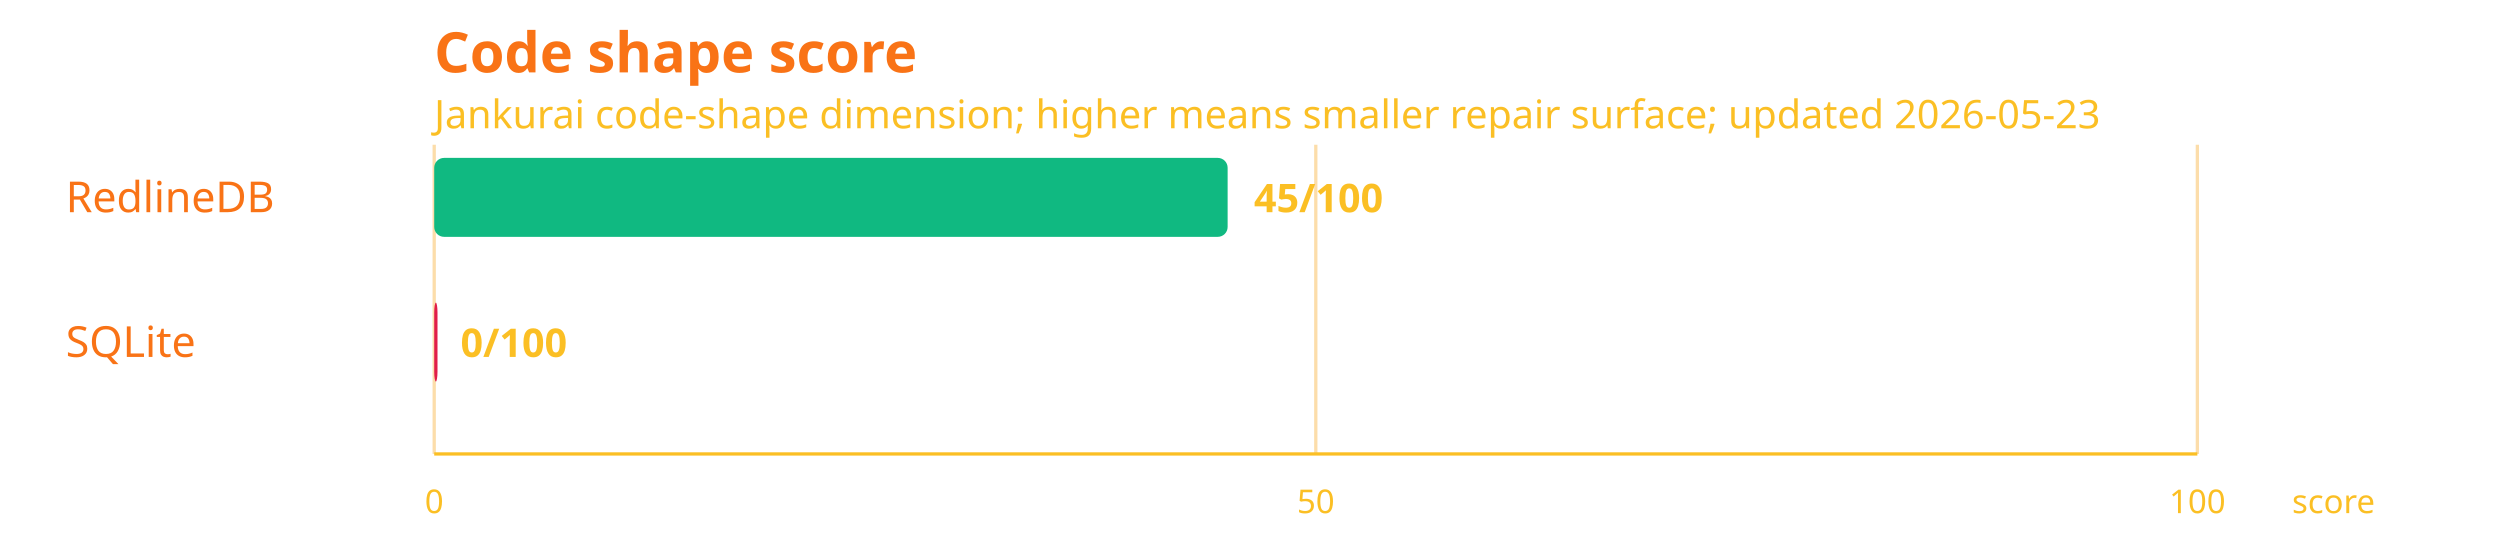
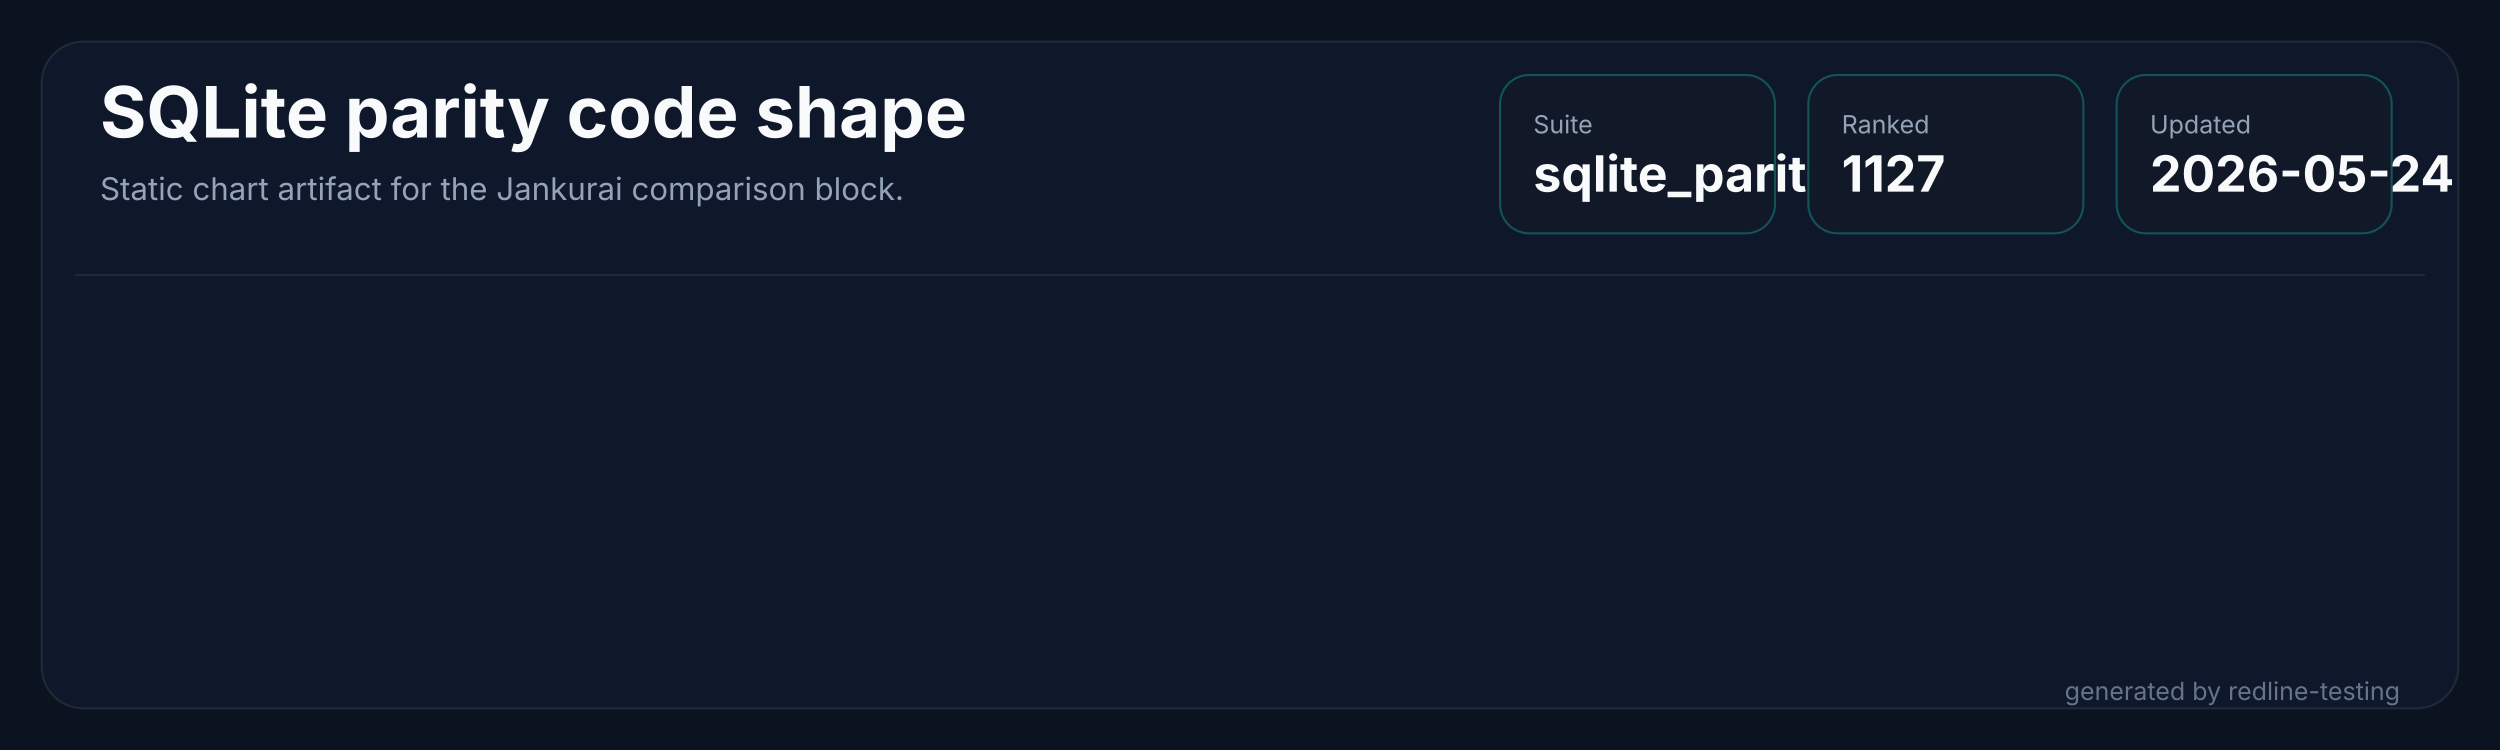
- <svg xmlns="http://www.w3.org/2000/svg" width="760" height="168" viewBox="0 0 760 168" role="img" aria-labelledby="code-shape-title code-shape-desc">
-   <text x="132" y="22" font-family="sans-serif" font-size="17" font-weight="700" fill="#f97316">Code shape score</text>
-   <text x="132" y="39" font-family="sans-serif" font-size="12" fill="#fbbf24">Jankurai code-shape dimension; higher means smaller repair surface; updated 2026-05-23</text>
-   <line x1="132.00" y1="44" x2="132.00" y2="138" stroke="#f59e0b" opacity="0.35" />
-   <text x="132.00" y="156" font-family="sans-serif" font-size="10" fill="#fbbf24" text-anchor="middle">0</text>
-   <line x1="400.00" y1="44" x2="400.00" y2="138" stroke="#f59e0b" opacity="0.35" />
-   <text x="400.00" y="156" font-family="sans-serif" font-size="10" fill="#fbbf24" text-anchor="middle">50</text>
-   <line x1="668.00" y1="44" x2="668.00" y2="138" stroke="#f59e0b" opacity="0.35" />
-   <text x="668.00" y="156" font-family="sans-serif" font-size="10" fill="#fbbf24" text-anchor="middle">100</text>
-   <line x1="132" y1="138" x2="668.00" y2="138" stroke="#fbbf24" />
-   <text x="722.00" y="156" font-family="sans-serif" font-size="10" fill="#fbbf24" text-anchor="end">score</text>
-   <text x="20" y="64.50" font-family="sans-serif" font-size="13" fill="#f97316">RedlineDB</text>
-   <rect x="132" y="48" width="241.20" height="24" rx="3" fill="#10b981" />
-   <text x="381.20" y="64.50" font-family="sans-serif" font-size="12" font-weight="700" fill="#fbbf24" text-anchor="start">45/100</text>
-   <text x="20" y="108.50" font-family="sans-serif" font-size="13" fill="#f97316">SQLite</text>
-   <rect x="132" y="92" width="1.00" height="24" rx="3" fill="#e11d48" />
-   <text x="140.00" y="108.50" font-family="sans-serif" font-size="12" font-weight="700" fill="#fbbf24" text-anchor="start">0/100</text>
+ <svg xmlns="http://www.w3.org/2000/svg" width="1200" height="360" viewBox="0 0 1200 360" role="img" aria-labelledby="title desc">
+   <rect width="1200" height="360" fill="#0b1220" />
+   <rect x="20" y="20" width="1160" height="320" rx="20" fill="#0f172a" stroke="#1f2937" />
+   <path d="M 36 132 H 1164" stroke="#1f2937" stroke-width="1" />
+   <text x="48" y="66" fill="#f8fafc" font-family="Inter,Segoe UI,sans-serif" font-size="34" font-weight="700" letter-spacing="0">SQLite parity code shape</text>
+   <text x="48" y="96" fill="#94a3b8" font-family="Inter,Segoe UI,sans-serif" font-size="15" letter-spacing="0">Static chart artifact for the Jankurai comparison block.</text>
+   <g transform="translate(720,36)">
+     <rect width="132" height="76" rx="14" fill="#111827" stroke="#14b8a6" stroke-opacity="0.38" />
+     <text x="16" y="28" fill="#94a3b8" font-family="Inter,Segoe UI,sans-serif" font-size="12" letter-spacing="0">Suite</text>
+     <text x="16" y="56" fill="#f8fafc" font-family="Inter,Segoe UI,sans-serif" font-size="24" font-weight="700" letter-spacing="0">sqlite_parity</text>
+   </g>
+   <g transform="translate(868,36)">
+     <rect width="132" height="76" rx="14" fill="#111827" stroke="#14b8a6" stroke-opacity="0.38" />
+     <text x="16" y="28" fill="#94a3b8" font-family="Inter,Segoe UI,sans-serif" font-size="12" letter-spacing="0">Ranked</text>
+     <text x="16" y="56" fill="#f8fafc" font-family="Inter,Segoe UI,sans-serif" font-size="24" font-weight="700" letter-spacing="0">1127</text>
+   </g>
+   <g transform="translate(1016,36)">
+     <rect width="132" height="76" rx="14" fill="#111827" stroke="#14b8a6" stroke-opacity="0.38" />
+     <text x="16" y="28" fill="#94a3b8" font-family="Inter,Segoe UI,sans-serif" font-size="12" letter-spacing="0">Updated</text>
+     <text x="16" y="56" fill="#f8fafc" font-family="Inter,Segoe UI,sans-serif" font-size="24" font-weight="700" letter-spacing="0">2026-05-24</text>
+   </g>
+   <text x="1152" y="336" fill="#64748b" text-anchor="end" font-family="Inter,Segoe UI,sans-serif" font-size="12" letter-spacing="0">generated by redline-testing</text>
</svg>
